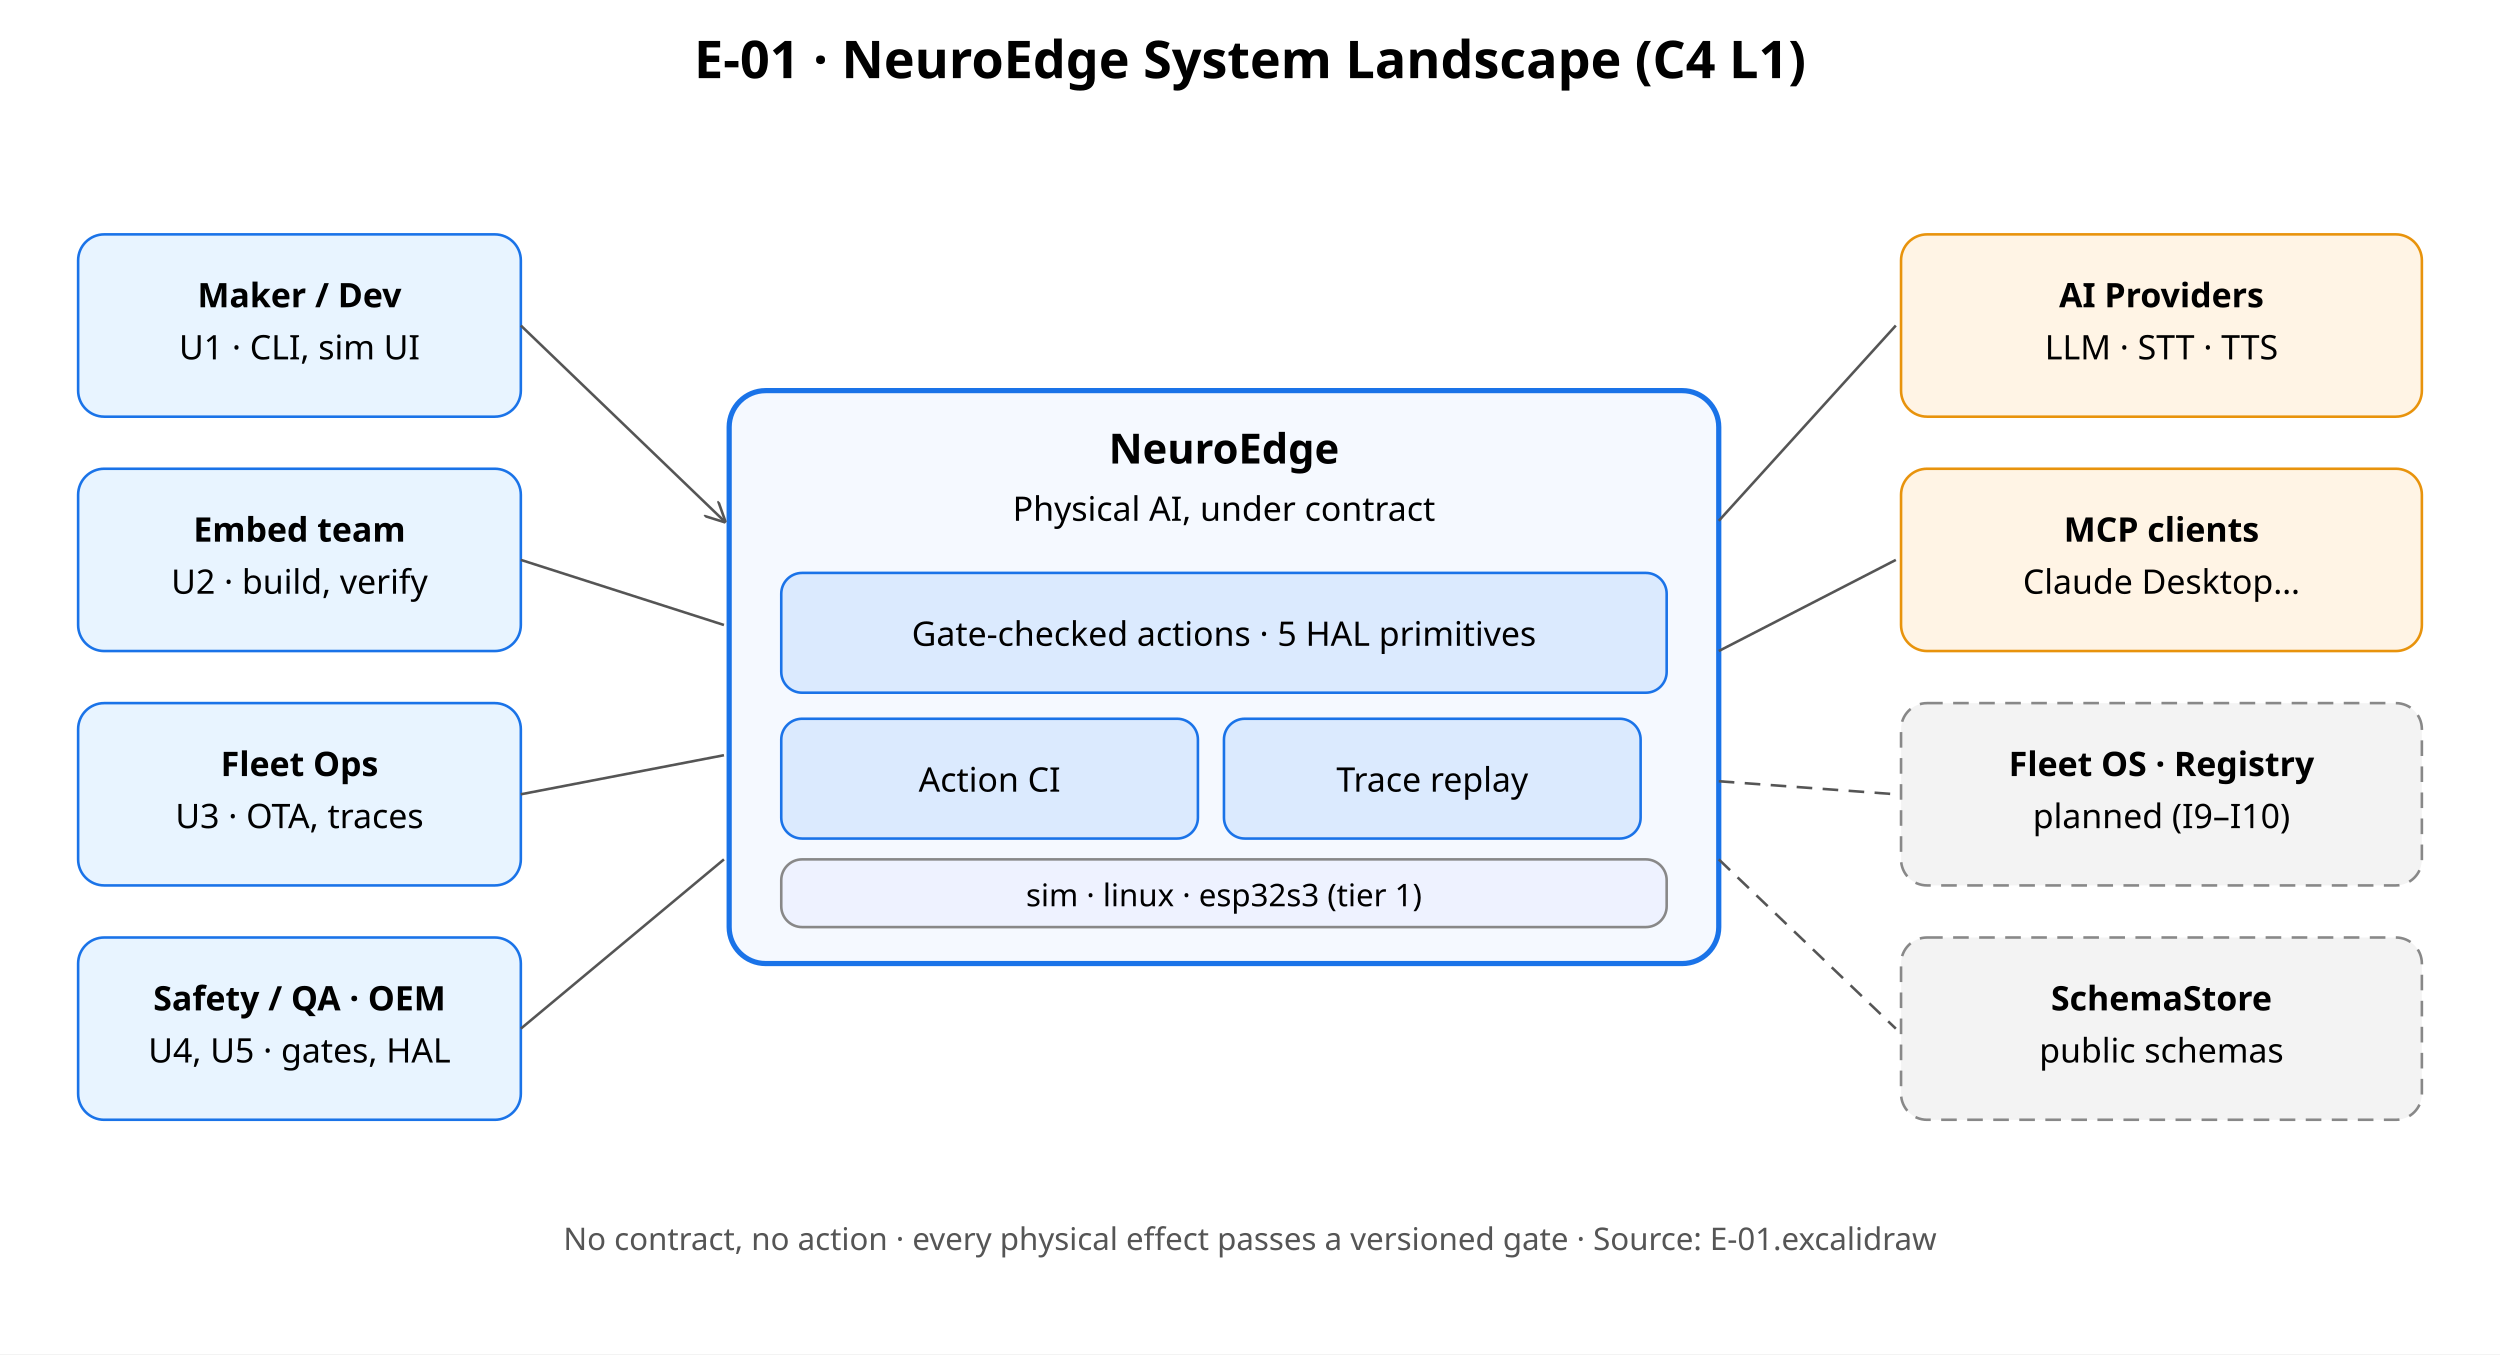
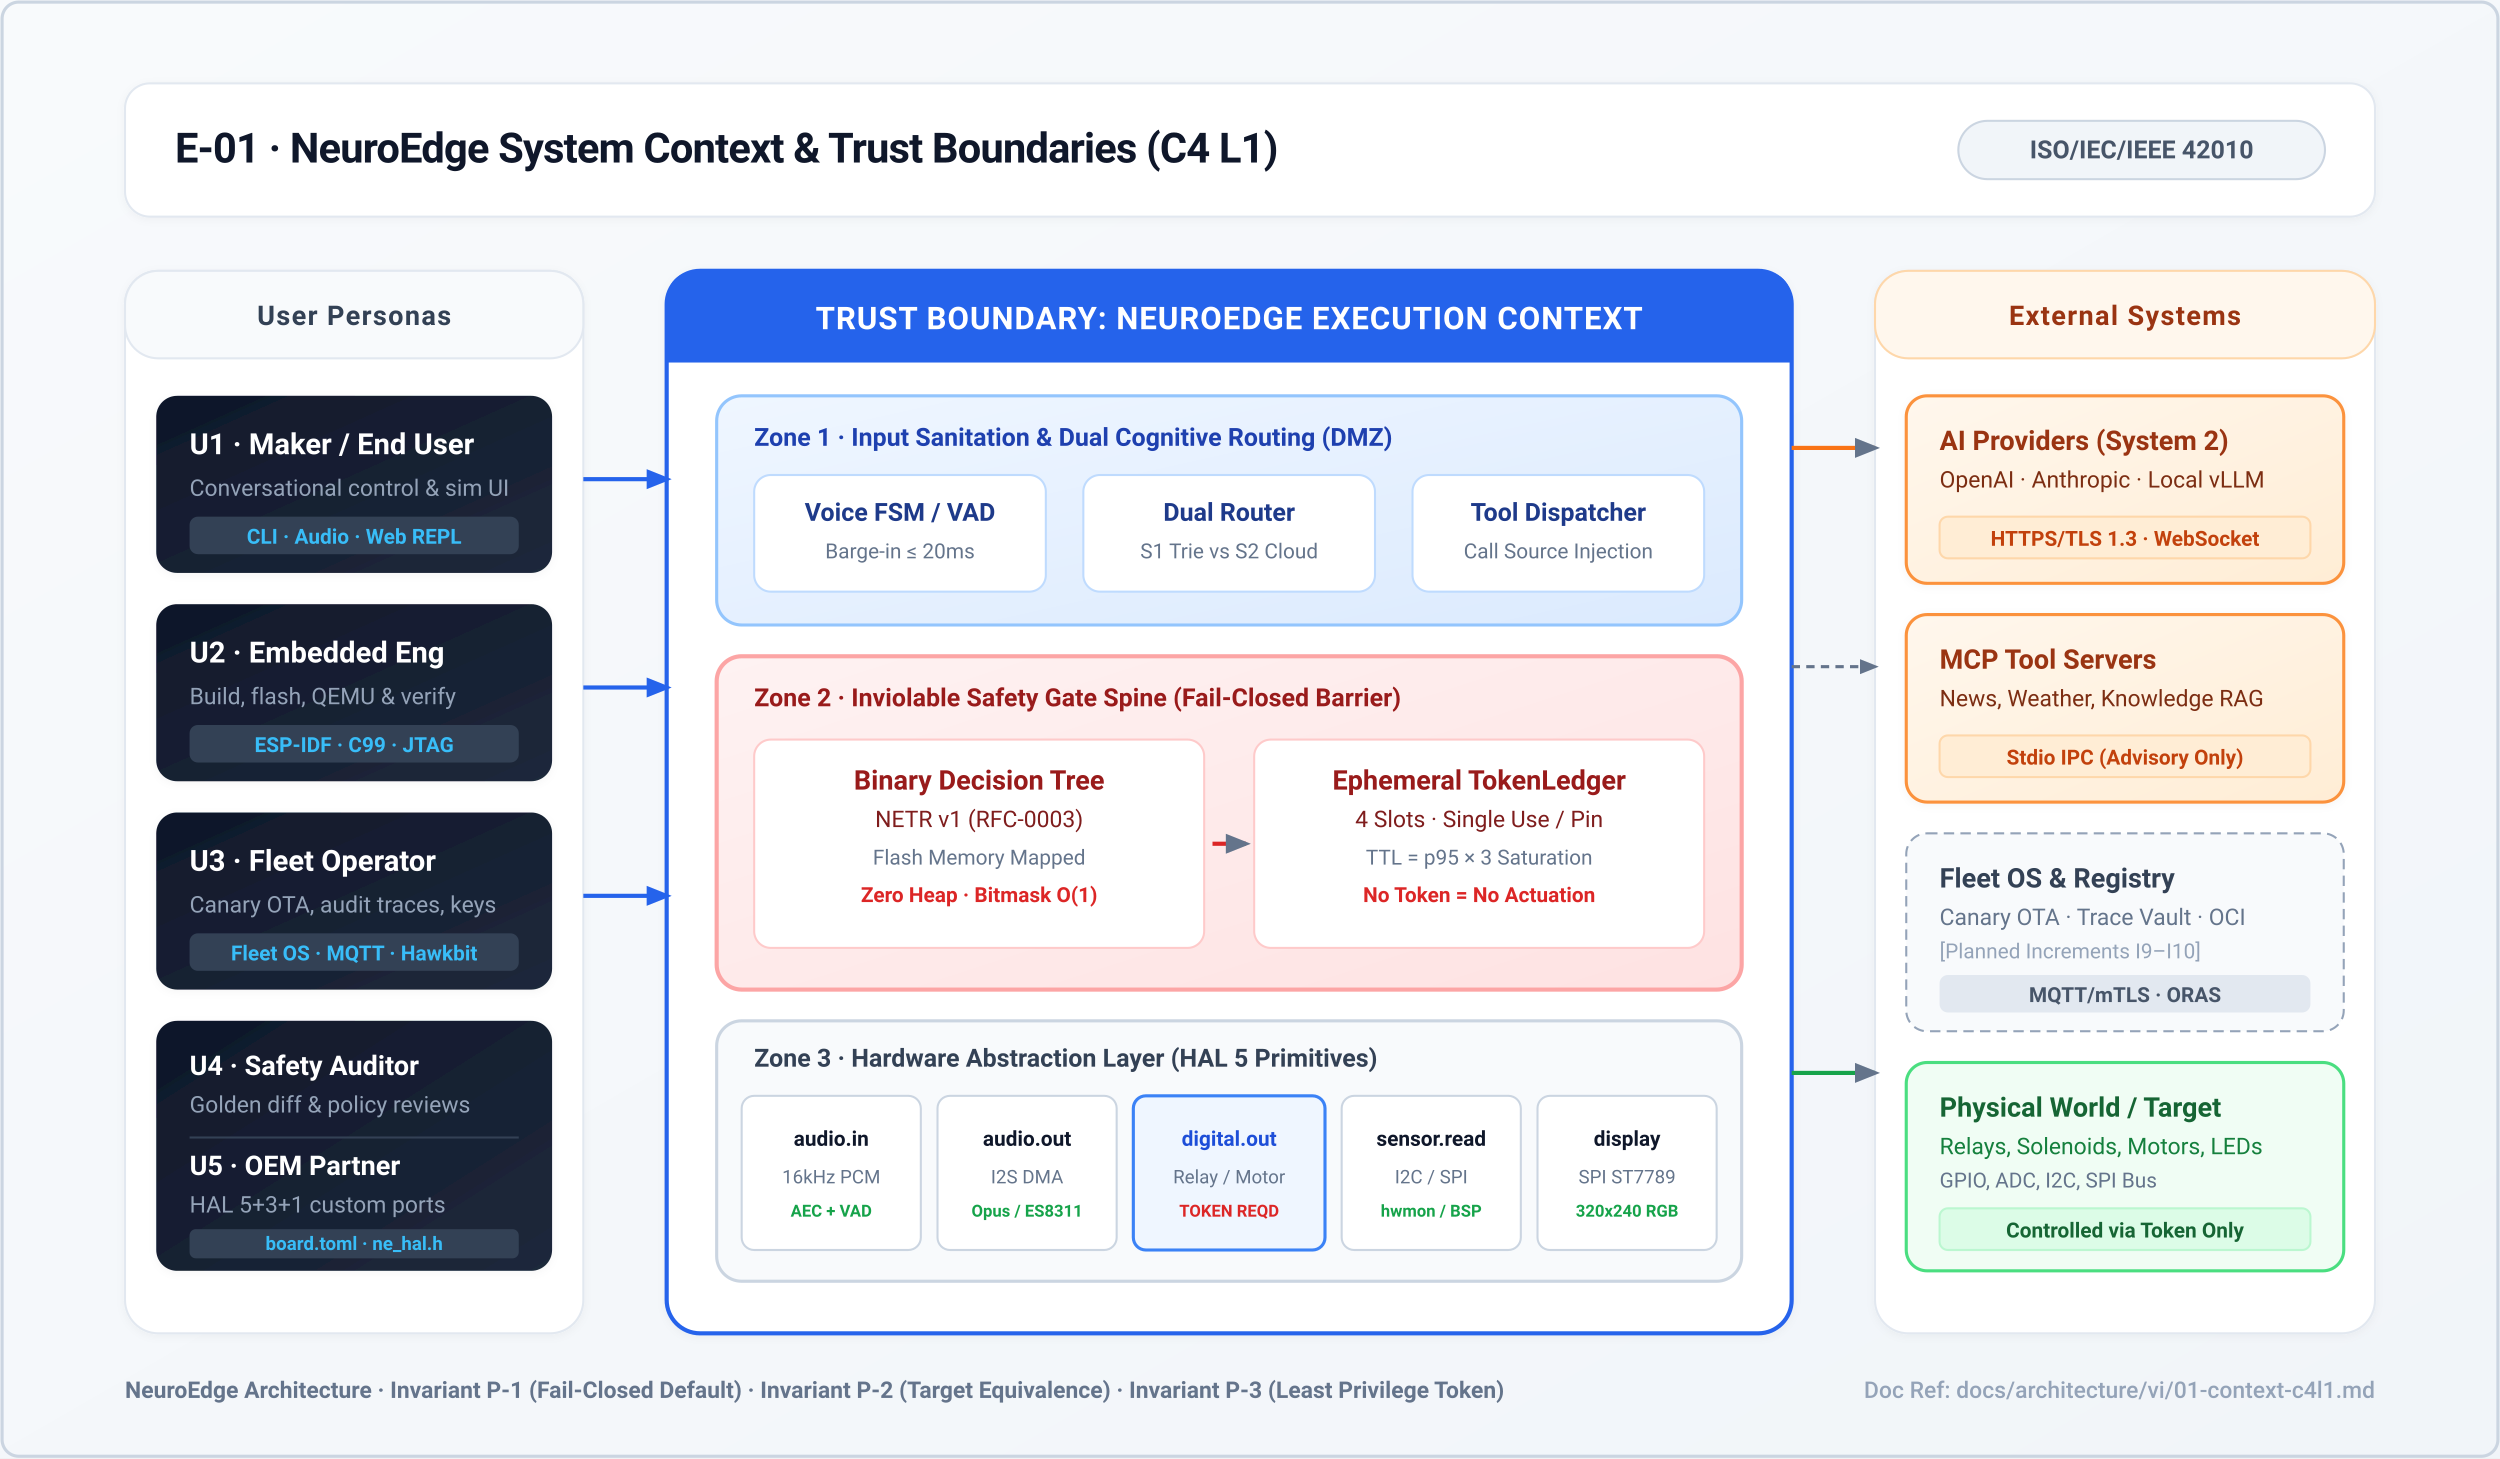
- <svg xmlns="http://www.w3.org/2000/svg" width="960" height="520" font-family="sans-serif">
-   <rect width="960" height="520" fill="#ffffff" />
-   <text x="480" y="30" text-anchor="middle" font-size="20" font-weight="bold">E-01 · NeuroEdge System Landscape (C4 L1)</text>
-   <g font-size="13">
-     <rect x="30" y="90" width="170" height="70" rx="10" fill="#e8f4ff" stroke="#1a73e8" />
-     <text x="115" y="118" text-anchor="middle" font-weight="bold">Maker / Dev</text>
-     <text x="115" y="138" text-anchor="middle">U1 · CLI, sim UI</text>
-     <rect x="30" y="180" width="170" height="70" rx="10" fill="#e8f4ff" stroke="#1a73e8" />
-     <text x="115" y="208" text-anchor="middle" font-weight="bold">Embed team</text>
-     <text x="115" y="228" text-anchor="middle">U2 · build, verify</text>
-     <rect x="30" y="270" width="170" height="70" rx="10" fill="#e8f4ff" stroke="#1a73e8" />
-     <text x="115" y="298" text-anchor="middle" font-weight="bold">Fleet Ops</text>
-     <text x="115" y="318" text-anchor="middle">U3 · OTA, traces</text>
-     <rect x="30" y="360" width="170" height="70" rx="10" fill="#e8f4ff" stroke="#1a73e8" />
-     <text x="115" y="388" text-anchor="middle" font-weight="bold">Safety / QA · OEM</text>
-     <text x="115" y="408" text-anchor="middle">U4, U5 · gates, HAL</text>
-     <rect x="280" y="150" width="380" height="220" rx="14" fill="#f5f9ff" stroke="#1a73e8" stroke-width="2" />
-     <text x="470" y="178" text-anchor="middle" font-size="16" font-weight="bold">NeuroEdge</text>
-     <text x="470" y="200" text-anchor="middle">Physical AI, under contract</text>
-     <rect x="300" y="220" width="340" height="46" rx="8" fill="#dbeafe" stroke="#1a73e8" />
-     <text x="470" y="248" text-anchor="middle">Gate-checked actions · 5 HAL primitives</text>
-     <rect x="300" y="276" width="160" height="46" rx="8" fill="#dbeafe" stroke="#1a73e8" />
-     <text x="380" y="304" text-anchor="middle">Action CI</text>
-     <rect x="470" y="276" width="160" height="46" rx="8" fill="#dbeafe" stroke="#1a73e8" />
-     <text x="550" y="304" text-anchor="middle">Trace replay</text>
-     <rect x="300" y="330" width="340" height="26" rx="8" fill="#eef2ff" stroke="#888" />
-     <text x="470" y="348" text-anchor="middle" font-size="12">sim · linux · esp32s3 (tier 1)</text>
-     <rect x="730" y="90" width="200" height="70" rx="10" fill="#fff4e5" stroke="#e8930c" />
-     <text x="830" y="118" text-anchor="middle" font-weight="bold">AI Providers</text>
-     <text x="830" y="138" text-anchor="middle">LLM · STT · TTS</text>
-     <rect x="730" y="180" width="200" height="70" rx="10" fill="#fff4e5" stroke="#e8930c" />
-     <text x="830" y="208" text-anchor="middle" font-weight="bold">MCP clients</text>
-     <text x="830" y="228" text-anchor="middle">Claude Desktop…</text>
-     <rect x="730" y="270" width="200" height="70" rx="10" fill="#f3f3f3" stroke="#888" stroke-dasharray="6 4" />
-     <text x="830" y="298" text-anchor="middle" font-weight="bold">Fleet OS · Registry</text>
-     <text x="830" y="318" text-anchor="middle">planned (I9–I10)</text>
-     <rect x="730" y="360" width="200" height="70" rx="10" fill="#f3f3f3" stroke="#888" stroke-dasharray="6 4" />
-     <text x="830" y="388" text-anchor="middle" font-weight="bold">SchemaStore</text>
-     <text x="830" y="408" text-anchor="middle">public schemas</text>
-     <g stroke="#555" marker-end="url(#a)">
-       <defs>
-         <marker id="a" markerWidth="8" markerHeight="8" refX="7" refY="4" orient="auto">
-           <path d="M0,0 L8,4 L0,8" fill="none" stroke="#555" />
-         </marker>
-       </defs>
-       <line x1="200" y1="125" x2="278" y2="200" />
-       <line x1="200" y1="215" x2="278" y2="240" />
-       <line x1="200" y1="305" x2="278" y2="290" />
-       <line x1="200" y1="395" x2="278" y2="330" />
-       <line x1="660" y1="200" x2="728" y2="125" />
-       <line x1="660" y1="250" x2="728" y2="215" />
-       <line x1="660" y1="300" x2="728" y2="305" stroke-dasharray="6 4" />
-       <line x1="660" y1="330" x2="728" y2="395" stroke-dasharray="6 4" />
+ <svg xmlns="http://www.w3.org/2000/svg" viewBox="0 0 1200 700" width="1200" height="700" font-family="system-ui, -apple-system, 'Segoe UI', Roboto, Helvetica, Arial, sans-serif">
+   <defs>
+     <linearGradient id="bgGrad" x1="0%" y1="0%" x2="100%" y2="100%">
+       <stop offset="0%" stop-color="#f8fafc" />
+       <stop offset="100%" stop-color="#f1f5f9" />
+     </linearGradient>
+     <linearGradient id="coreGrad" x1="0%" y1="0%" x2="100%" y2="100%">
+       <stop offset="0%" stop-color="#eff6ff" />
+       <stop offset="100%" stop-color="#dbeafe" />
+     </linearGradient>
+     <linearGradient id="actorGrad" x1="0%" y1="0%" x2="100%" y2="100%">
+       <stop offset="0%" stop-color="#0f172a" />
+       <stop offset="100%" stop-color="#1e293b" />
+     </linearGradient>
+     <linearGradient id="extGrad" x1="0%" y1="0%" x2="100%" y2="100%">
+       <stop offset="0%" stop-color="#fff7ed" />
+       <stop offset="100%" stop-color="#ffedd5" />
+     </linearGradient>
+     <linearGradient id="gateGrad" x1="0%" y1="0%" x2="100%" y2="100%">
+       <stop offset="0%" stop-color="#fef2f2" />
+       <stop offset="100%" stop-color="#fee2e2" />
+     </linearGradient>
+     <filter id="cardShadow" x="-5%" y="-5%" width="110%" height="115%" filterUnits="userSpaceOnUse">
+       <feDropShadow dx="0" dy="4" stdDeviation="6" flood-color="#0f172a" flood-opacity="0.06" />
+       <feDropShadow dx="0" dy="1" stdDeviation="2" flood-color="#0f172a" flood-opacity="0.04" />
+     </filter>
+     <marker id="arrow" viewBox="0 0 10 10" refX="8" refY="5" markerWidth="6" markerHeight="6" orient="auto-start-reverse">
+       <path d="M 0 1 L 10 5 L 0 9 z" fill="#64748b" />
+     </marker>
+     <marker id="arrowPrimary" viewBox="0 0 10 10" refX="8" refY="5" markerWidth="6" markerHeight="6" orient="auto-start-reverse">
+       <path d="M 0 1 L 10 5 L 0 9 z" fill="#2563eb" />
+     </marker>
+   </defs>
+   <rect width="1200" height="700" fill="url(#bgGrad)" />
+   <rect x="1" y="1" width="1198" height="698" rx="8" fill="none" stroke="#cbd5e1" stroke-width="1.5" />
+   <g transform="translate(60, 40)">
+     <rect x="0" y="0" width="1080" height="64" rx="12" fill="#ffffff" stroke="#e2e8f0" filter="url(#cardShadow)" />
+     <text x="24" y="38" font-size="20" font-weight="700" fill="#0f172a" letter-spacing="-0.02em">E-01 · NeuroEdge System Context &amp; Trust Boundaries (C4 L1)</text>
+     <rect x="880" y="18" width="176" height="28" rx="14" fill="#f1f5f9" stroke="#cbd5e1" />
+     <text x="968" y="36" text-anchor="middle" font-size="12" font-weight="600" fill="#475569">ISO/IEC/IEEE 42010</text>
+   </g>
+   <g transform="translate(60, 130)">
+     <rect x="0" y="0" width="220" height="510" rx="16" fill="#ffffff" stroke="#e2e8f0" filter="url(#cardShadow)" />
+     <rect x="0" y="0" width="220" height="42" rx="16" fill="#f8fafc" stroke="#e2e8f0" />
+     <text x="110" y="26" text-anchor="middle" font-size="13" font-weight="700" fill="#334155" text-transform="uppercase" letter-spacing="0.05em">User Personas</text>
+     <g transform="translate(15, 60)">
+       <rect width="190" height="85" rx="10" fill="url(#actorGrad)" filter="url(#cardShadow)" />
+       <text x="16" y="28" font-size="14" font-weight="700" fill="#ffffff">U1 · Maker / End User</text>
+       <text x="16" y="48" font-size="11" fill="#94a3b8">Conversational control &amp; sim UI</text>
+       <rect x="16" y="58" width="158" height="18" rx="4" fill="#334155" />
+       <text x="95" y="71" text-anchor="middle" font-size="10" font-weight="600" fill="#38bdf8">CLI · Audio · Web REPL</text>
    </g>
-     <text x="480" y="480" text-anchor="middle" font-size="12" fill="#555">No contract, no action · every physical effect passes a versioned gate · Source: E-01.excalidraw</text>
+     <g transform="translate(15, 160)">
+       <rect width="190" height="85" rx="10" fill="url(#actorGrad)" filter="url(#cardShadow)" />
+       <text x="16" y="28" font-size="14" font-weight="700" fill="#ffffff">U2 · Embedded Eng</text>
+       <text x="16" y="48" font-size="11" fill="#94a3b8">Build, flash, QEMU &amp; verify</text>
+       <rect x="16" y="58" width="158" height="18" rx="4" fill="#334155" />
+       <text x="95" y="71" text-anchor="middle" font-size="10" font-weight="600" fill="#38bdf8">ESP-IDF · C99 · JTAG</text>
+     </g>
+     <g transform="translate(15, 260)">
+       <rect width="190" height="85" rx="10" fill="url(#actorGrad)" filter="url(#cardShadow)" />
+       <text x="16" y="28" font-size="14" font-weight="700" fill="#ffffff">U3 · Fleet Operator</text>
+       <text x="16" y="48" font-size="11" fill="#94a3b8">Canary OTA, audit traces, keys</text>
+       <rect x="16" y="58" width="158" height="18" rx="4" fill="#334155" />
+       <text x="95" y="71" text-anchor="middle" font-size="10" font-weight="600" fill="#38bdf8">Fleet OS · MQTT · Hawkbit</text>
+     </g>
+     <g transform="translate(15, 360)">
+       <rect width="190" height="120" rx="10" fill="url(#actorGrad)" filter="url(#cardShadow)" />
+       <text x="16" y="26" font-size="13" font-weight="700" fill="#ffffff">U4 · Safety Auditor</text>
+       <text x="16" y="44" font-size="11" fill="#94a3b8">Golden diff &amp; policy reviews</text>
+       <line x1="16" y1="56" x2="174" y2="56" stroke="#334155" stroke-width="1" />
+       <text x="16" y="74" font-size="13" font-weight="700" fill="#ffffff">U5 · OEM Partner</text>
+       <text x="16" y="92" font-size="11" fill="#94a3b8">HAL 5+3+1 custom ports</text>
+       <rect x="16" y="100" width="158" height="14" rx="3" fill="#334155" />
+       <text x="95" y="110" text-anchor="middle" font-size="9" font-weight="600" fill="#38bdf8">board.toml · ne_hal.h</text>
+     </g>
+   </g>
+   <g transform="translate(320, 130)">
+     <rect x="0" y="0" width="540" height="510" rx="16" fill="#ffffff" stroke="#2563eb" stroke-width="2" filter="url(#cardShadow)" />
+     <path d="M 0 16 Q 0 0 16 0 L 524 0 Q 540 0 540 16 L 540 44 L 0 44 Z" fill="#2563eb" />
+     <text x="270" y="28" text-anchor="middle" font-size="15" font-weight="700" fill="#ffffff" letter-spacing="0.03em">TRUST BOUNDARY: NEUROEDGE EXECUTION CONTEXT</text>
+     <g transform="translate(24, 60)">
+       <rect width="492" height="110" rx="12" fill="url(#coreGrad)" stroke="#93c5fd" stroke-width="1.5" />
+       <text x="18" y="24" font-size="12" font-weight="700" fill="#1e40af" text-transform="uppercase">Zone 1 · Input Sanitation &amp; Dual Cognitive Routing (DMZ)</text>
+       <rect x="18" y="38" width="140" height="56" rx="8" fill="#ffffff" stroke="#bfdbfe" />
+       <text x="88" y="60" text-anchor="middle" font-size="12" font-weight="700" fill="#1e3a8a">Voice FSM / VAD</text>
+       <text x="88" y="78" text-anchor="middle" font-size="10" fill="#64748b">Barge-in ≤ 20ms</text>
+       <rect x="176" y="38" width="140" height="56" rx="8" fill="#ffffff" stroke="#bfdbfe" />
+       <text x="246" y="60" text-anchor="middle" font-size="12" font-weight="700" fill="#1e3a8a">Dual Router</text>
+       <text x="246" y="78" text-anchor="middle" font-size="10" fill="#64748b">S1 Trie vs S2 Cloud</text>
+       <rect x="334" y="38" width="140" height="56" rx="8" fill="#ffffff" stroke="#bfdbfe" />
+       <text x="404" y="60" text-anchor="middle" font-size="12" font-weight="700" fill="#1e3a8a">Tool Dispatcher</text>
+       <text x="404" y="78" text-anchor="middle" font-size="10" fill="#64748b">Call Source Injection</text>
+     </g>
+     <g transform="translate(24, 185)">
+       <rect width="492" height="160" rx="12" fill="url(#gateGrad)" stroke="#fca5a5" stroke-width="2" />
+       <text x="18" y="24" font-size="12" font-weight="700" fill="#991b1b" text-transform="uppercase">Zone 2 · Inviolable Safety Gate Spine (Fail-Closed Barrier)</text>
+       <rect x="18" y="40" width="216" height="100" rx="8" fill="#ffffff" stroke="#fecaca" />
+       <text x="126" y="64" text-anchor="middle" font-size="13" font-weight="700" fill="#991b1b">Binary Decision Tree</text>
+       <text x="126" y="82" text-anchor="middle" font-size="11" fill="#7f1d1d">NETR v1 (RFC-0003)</text>
+       <text x="126" y="100" text-anchor="middle" font-size="10" fill="#64748b">Flash Memory Mapped</text>
+       <text x="126" y="118" text-anchor="middle" font-size="10" font-weight="600" fill="#dc2626">Zero Heap · Bitmask O(1)</text>
+       <path d="M 238 90 L 254 90" stroke="#dc2626" stroke-width="2" marker-end="url(#arrow)" />
+       <rect x="258" y="40" width="216" height="100" rx="8" fill="#ffffff" stroke="#fecaca" />
+       <text x="366" y="64" text-anchor="middle" font-size="13" font-weight="700" fill="#991b1b">Ephemeral TokenLedger</text>
+       <text x="366" y="82" text-anchor="middle" font-size="11" fill="#7f1d1d">4 Slots · Single Use / Pin</text>
+       <text x="366" y="100" text-anchor="middle" font-size="10" fill="#64748b">TTL = p95 × 3 Saturation</text>
+       <text x="366" y="118" text-anchor="middle" font-size="10" font-weight="600" fill="#dc2626">No Token = No Actuation</text>
+     </g>
+     <g transform="translate(24, 360)">
+       <rect width="492" height="125" rx="12" fill="#f8fafc" stroke="#cbd5e1" stroke-width="1.5" />
+       <text x="18" y="22" font-size="12" font-weight="700" fill="#334155" text-transform="uppercase">Zone 3 · Hardware Abstraction Layer (HAL 5 Primitives)</text>
+       <g transform="translate(12, 36)">
+         <rect x="0" y="0" width="86" height="74" rx="6" fill="#ffffff" stroke="#cbd5e1" />
+         <text x="43" y="24" text-anchor="middle" font-size="10" font-weight="700" fill="#0f172a">audio.in</text>
+         <text x="43" y="42" text-anchor="middle" font-size="9" fill="#64748b">16kHz PCM</text>
+         <text x="43" y="58" text-anchor="middle" font-size="8" font-weight="600" fill="#16a34a">AEC + VAD</text>
+         <rect x="94" y="0" width="86" height="74" rx="6" fill="#ffffff" stroke="#cbd5e1" />
+         <text x="137" y="24" text-anchor="middle" font-size="10" font-weight="700" fill="#0f172a">audio.out</text>
+         <text x="137" y="42" text-anchor="middle" font-size="9" fill="#64748b">I2S DMA</text>
+         <text x="137" y="58" text-anchor="middle" font-size="8" font-weight="600" fill="#16a34a">Opus / ES8311</text>
+         <rect x="188" y="0" width="92" height="74" rx="6" fill="#eff6ff" stroke="#3b82f6" stroke-width="1.5" />
+         <text x="234" y="24" text-anchor="middle" font-size="10" font-weight="700" fill="#1d4ed8">digital.out</text>
+         <text x="234" y="42" text-anchor="middle" font-size="9" fill="#64748b">Relay / Motor</text>
+         <text x="234" y="58" text-anchor="middle" font-size="8" font-weight="700" fill="#dc2626">TOKEN REQD</text>
+         <rect x="288" y="0" width="86" height="74" rx="6" fill="#ffffff" stroke="#cbd5e1" />
+         <text x="331" y="24" text-anchor="middle" font-size="10" font-weight="700" fill="#0f172a">sensor.read</text>
+         <text x="331" y="42" text-anchor="middle" font-size="9" fill="#64748b">I2C / SPI</text>
+         <text x="331" y="58" text-anchor="middle" font-size="8" font-weight="600" fill="#16a34a">hwmon / BSP</text>
+         <rect x="382" y="0" width="86" height="74" rx="6" fill="#ffffff" stroke="#cbd5e1" />
+         <text x="425" y="24" text-anchor="middle" font-size="10" font-weight="700" fill="#0f172a">display</text>
+         <text x="425" y="42" text-anchor="middle" font-size="9" fill="#64748b">SPI ST7789</text>
+         <text x="425" y="58" text-anchor="middle" font-size="8" font-weight="600" fill="#16a34a">320x240 RGB</text>
+       </g>
+     </g>
+   </g>
+   <g transform="translate(900, 130)">
+     <rect x="0" y="0" width="240" height="510" rx="16" fill="#ffffff" stroke="#e2e8f0" filter="url(#cardShadow)" />
+     <rect x="0" y="0" width="240" height="42" rx="16" fill="#fff7ed" stroke="#fed7aa" />
+     <text x="120" y="26" text-anchor="middle" font-size="13" font-weight="700" fill="#9a3412" text-transform="uppercase" letter-spacing="0.05em">External Systems</text>
+     <g transform="translate(15, 60)">
+       <rect width="210" height="90" rx="10" fill="url(#extGrad)" stroke="#fb923c" stroke-width="1.5" filter="url(#cardShadow)" />
+       <text x="16" y="26" font-size="13" font-weight="700" fill="#9a3412">AI Providers (System 2)</text>
+       <text x="16" y="44" font-size="11" fill="#7c2d12">OpenAI · Anthropic · Local vLLM</text>
+       <rect x="16" y="58" width="178" height="20" rx="4" fill="#ffedd5" stroke="#fed7aa" />
+       <text x="105" y="72" text-anchor="middle" font-size="10" font-weight="600" fill="#c2410c">HTTPS/TLS 1.3 · WebSocket</text>
+     </g>
+     <g transform="translate(15, 165)">
+       <rect width="210" height="90" rx="10" fill="url(#extGrad)" stroke="#fb923c" stroke-width="1.5" filter="url(#cardShadow)" />
+       <text x="16" y="26" font-size="13" font-weight="700" fill="#9a3412">MCP Tool Servers</text>
+       <text x="16" y="44" font-size="11" fill="#7c2d12">News, Weather, Knowledge RAG</text>
+       <rect x="16" y="58" width="178" height="20" rx="4" fill="#ffedd5" stroke="#fed7aa" />
+       <text x="105" y="72" text-anchor="middle" font-size="10" font-weight="600" fill="#c2410c">Stdio IPC (Advisory Only)</text>
+     </g>
+     <g transform="translate(15, 270)">
+       <rect width="210" height="95" rx="10" fill="#f8fafc" stroke="#94a3b8" stroke-dasharray="5 3" />
+       <text x="16" y="26" font-size="13" font-weight="700" fill="#334155">Fleet OS &amp; Registry</text>
+       <text x="16" y="44" font-size="11" fill="#64748b">Canary OTA · Trace Vault · OCI</text>
+       <text x="16" y="60" font-size="10" fill="#94a3b8">[Planned Increments I9–I10]</text>
+       <rect x="16" y="68" width="178" height="18" rx="4" fill="#e2e8f0" />
+       <text x="105" y="81" text-anchor="middle" font-size="10" font-weight="600" fill="#475569">MQTT/mTLS · ORAS</text>
+     </g>
+     <g transform="translate(15, 380)">
+       <rect width="210" height="100" rx="10" fill="#f0fdf4" stroke="#4ade80" stroke-width="1.5" />
+       <text x="16" y="26" font-size="13" font-weight="700" fill="#166534">Physical World / Target</text>
+       <text x="16" y="44" font-size="11" fill="#15803d">Relays, Solenoids, Motors, LEDs</text>
+       <text x="16" y="60" font-size="10" fill="#64748b">GPIO, ADC, I2C, SPI Bus</text>
+       <rect x="16" y="70" width="178" height="20" rx="4" fill="#dcfce7" stroke="#bbf7d0" />
+       <text x="105" y="84" text-anchor="middle" font-size="10" font-weight="700" fill="#166534">Controlled via Token Only</text>
+     </g>
+   </g>
+   <path d="M 280 230 L 320 230" stroke="#2563eb" stroke-width="2" marker-end="url(#arrowPrimary)" />
+   <path d="M 280 330 L 320 330" stroke="#2563eb" stroke-width="2" marker-end="url(#arrowPrimary)" />
+   <path d="M 280 430 L 320 430" stroke="#2563eb" stroke-width="2" marker-end="url(#arrowPrimary)" />
+   <path d="M 860 215 L 900 215" stroke="#f97316" stroke-width="2" marker-end="url(#arrow)" />
+   <path d="M 860 320 L 900 320" stroke="#64748b" stroke-width="1.5" stroke-dasharray="4 3" marker-end="url(#arrow)" />
+   <path d="M 860 515 L 900 515" stroke="#16a34a" stroke-width="2" marker-end="url(#arrow)" />
+   <g transform="translate(60, 655)">
+     <text x="0" y="16" font-size="11" font-weight="600" fill="#64748b">NeuroEdge Architecture · Invariant P-1 (Fail-Closed Default) · Invariant P-2 (Target Equivalence) · Invariant P-3 (Least Privilege Token)</text>
+     <text x="1080" y="16" text-anchor="end" font-size="11" font-weight="500" fill="#94a3b8">Doc Ref: docs/architecture/vi/01-context-c4l1.md</text>
  </g>
</svg>
